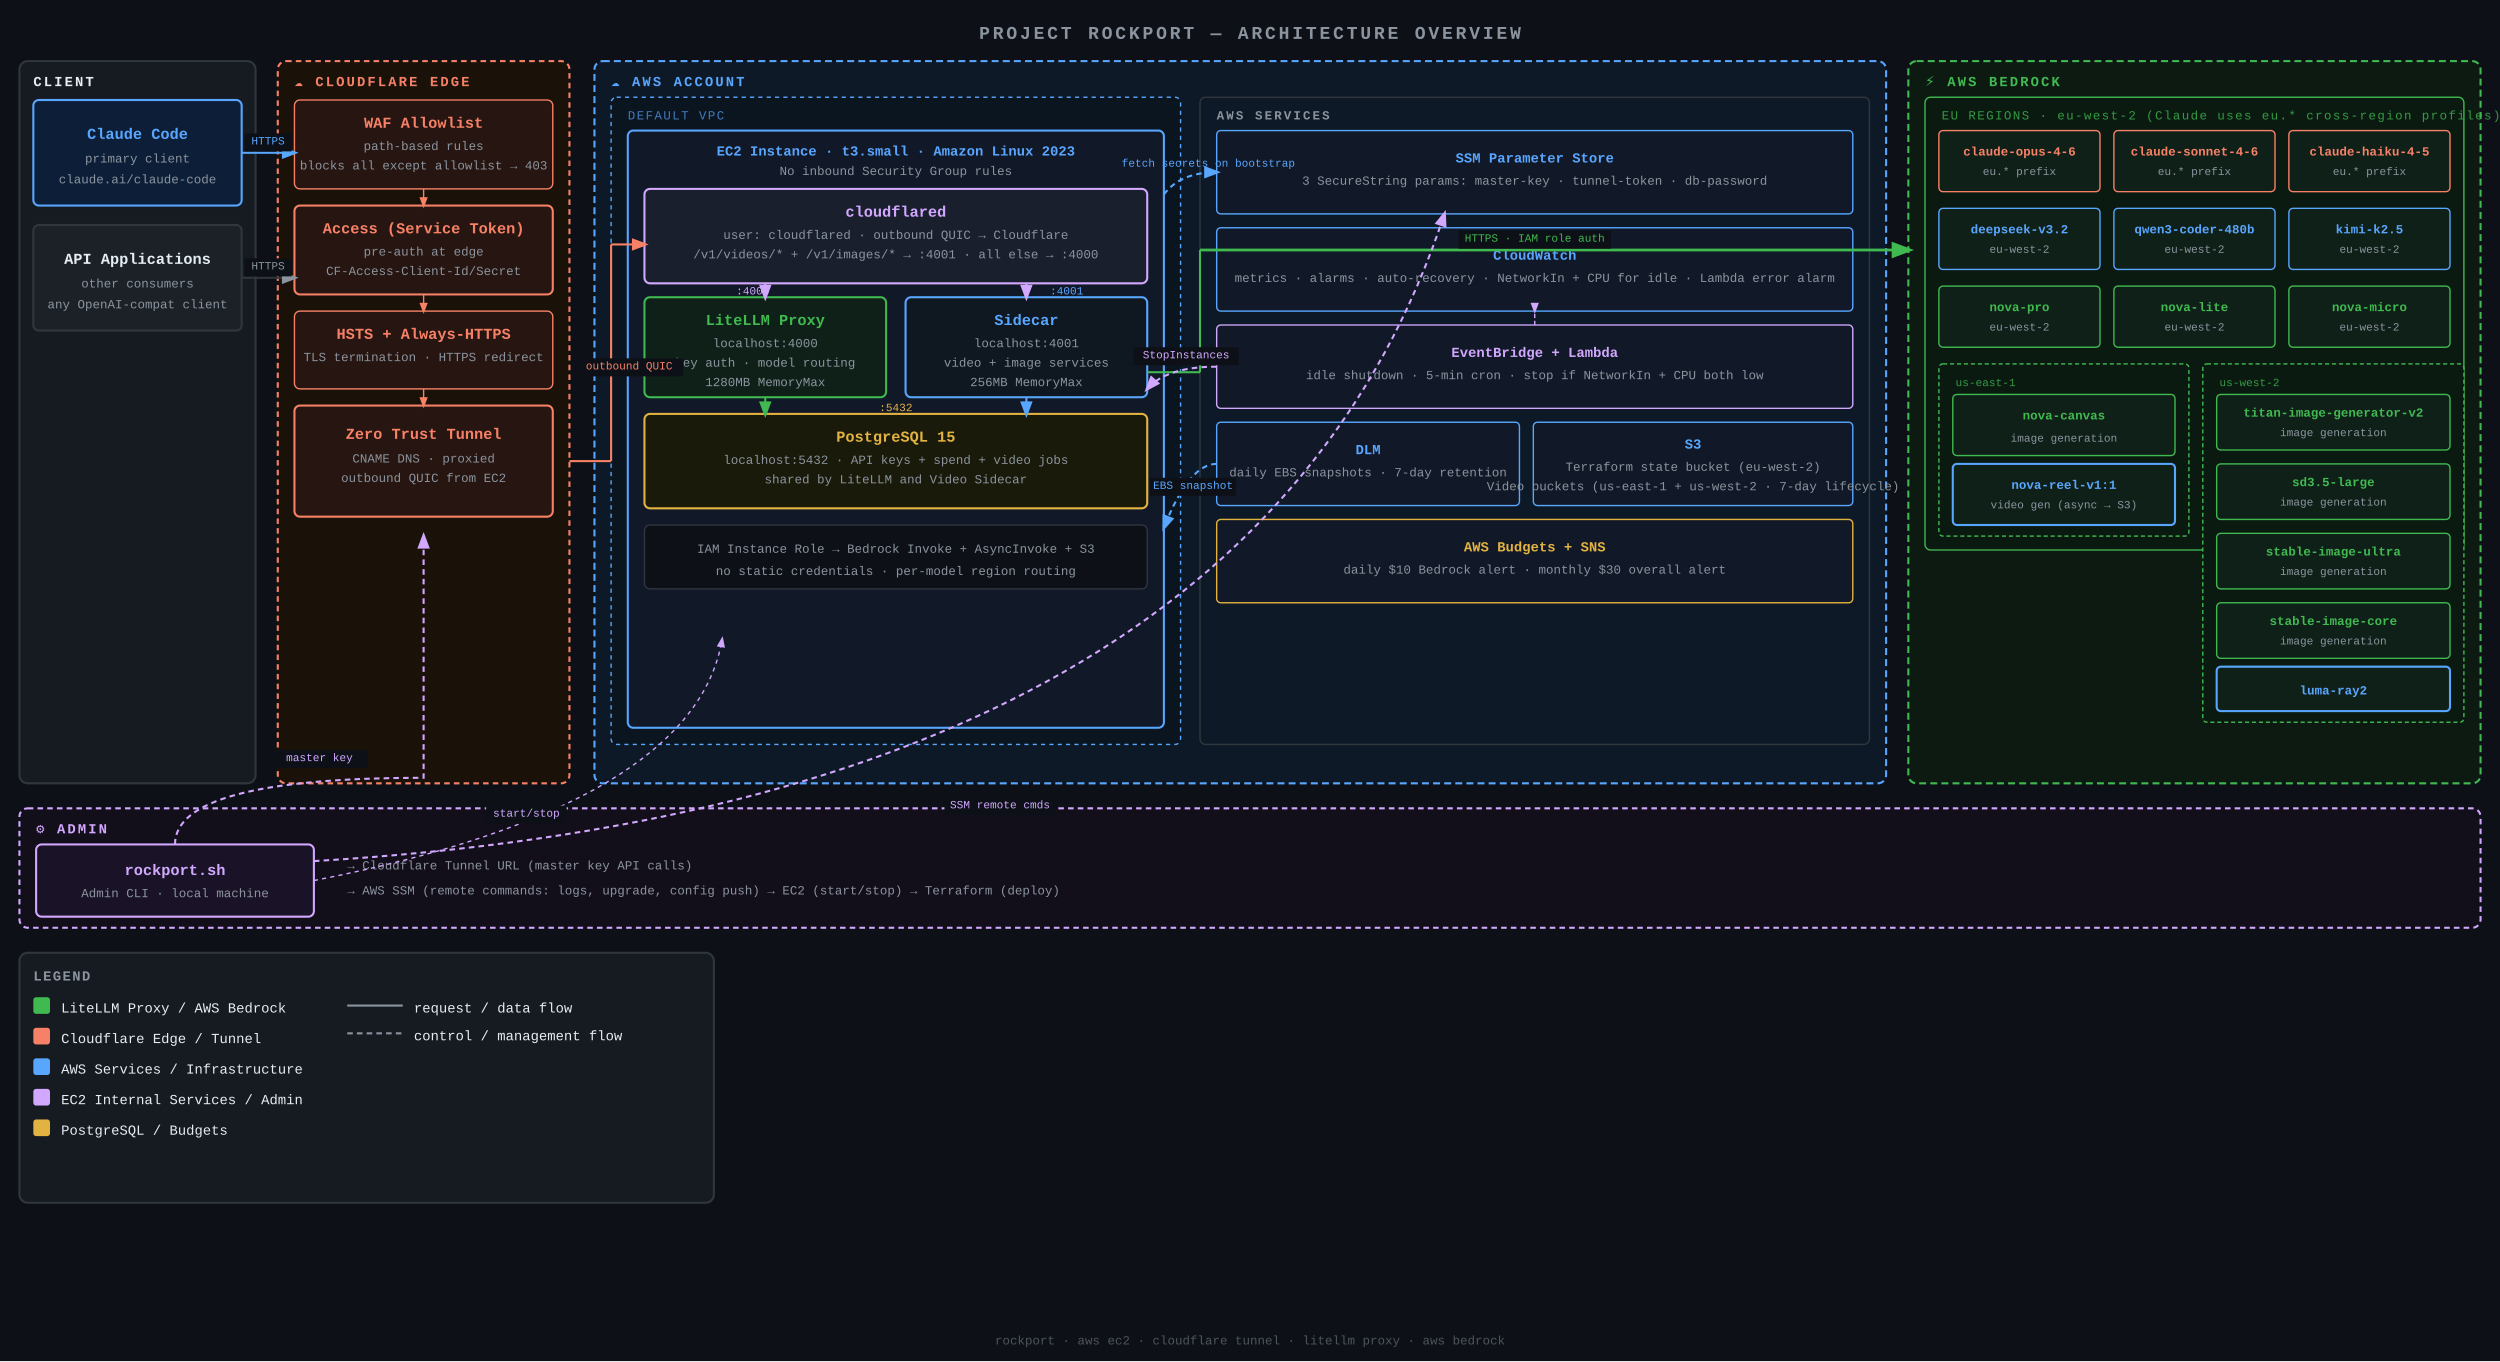
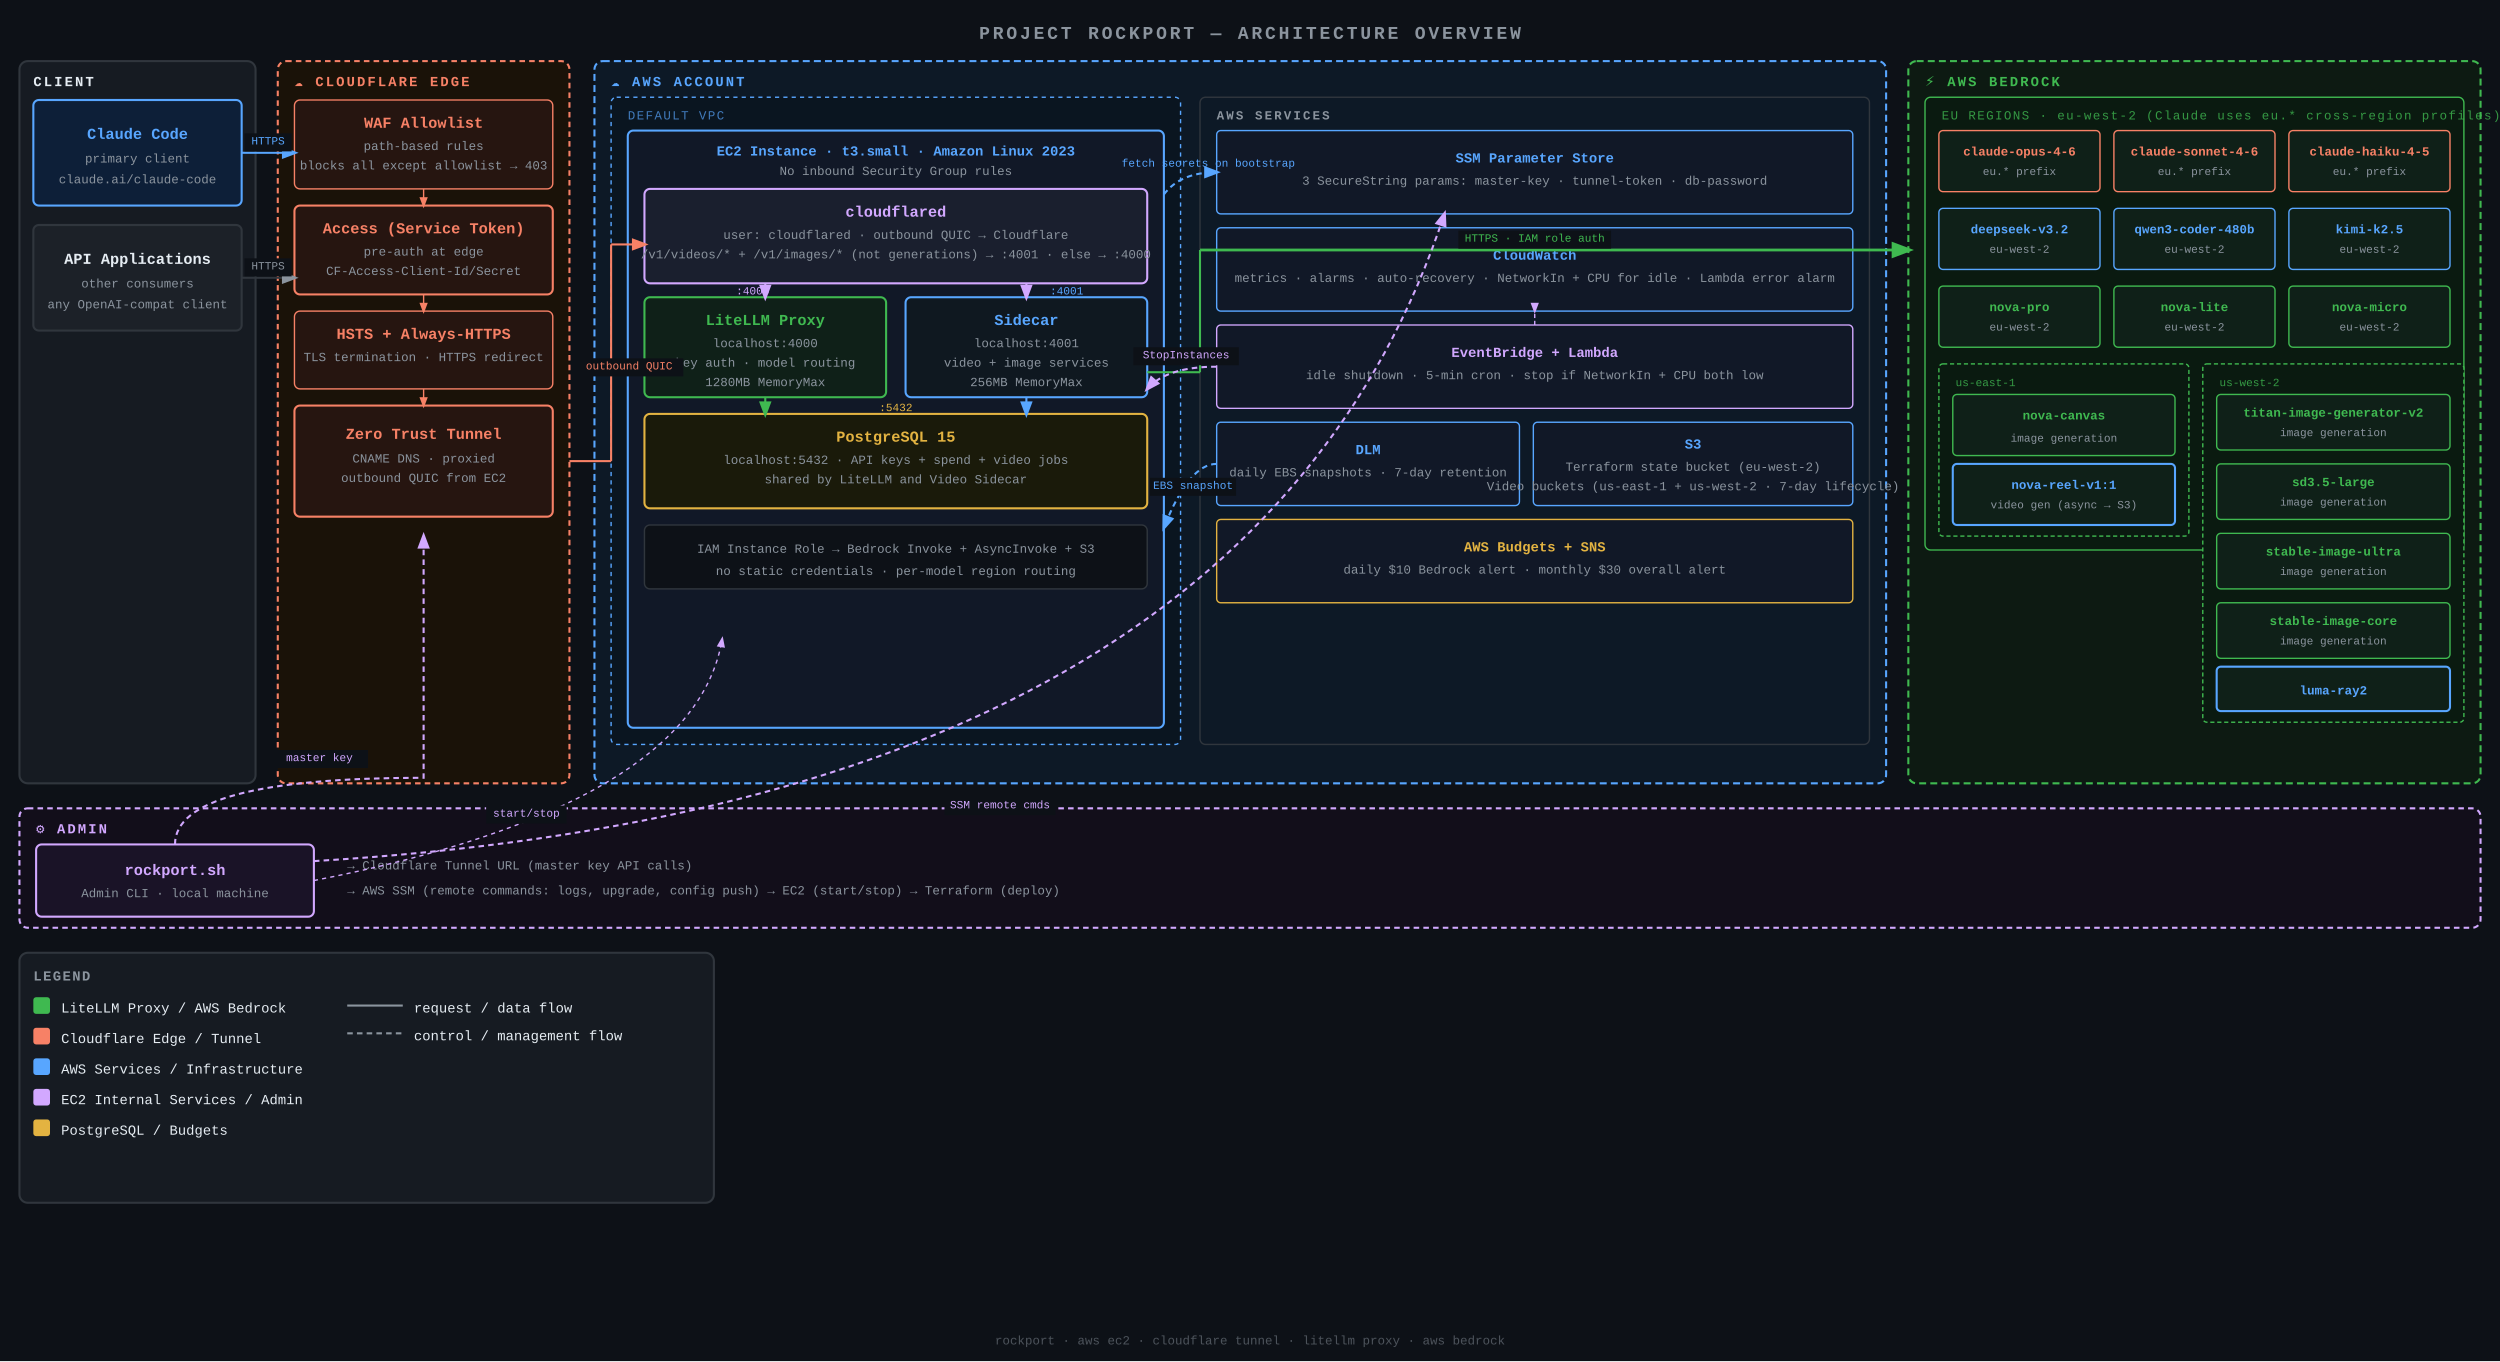
<svg xmlns="http://www.w3.org/2000/svg" viewBox="0 0 1800 980" width="1800" height="980" font-family="'Courier New', Courier, monospace">
  <defs>
    <marker id="ah" markerWidth="8" markerHeight="8" refX="6" refY="3" orient="auto">
      <path d="M0,0 L0,6 L8,3 z" fill="#8b949e" />
    </marker>
    <marker id="ah-blue" markerWidth="8" markerHeight="8" refX="6" refY="3" orient="auto">
      <path d="M0,0 L0,6 L8,3 z" fill="#58a6ff" />
    </marker>
    <marker id="ah-green" markerWidth="8" markerHeight="8" refX="6" refY="3" orient="auto">
      <path d="M0,0 L0,6 L8,3 z" fill="#3fb950" />
    </marker>
    <marker id="ah-orange" markerWidth="8" markerHeight="8" refX="6" refY="3" orient="auto">
      <path d="M0,0 L0,6 L8,3 z" fill="#f78166" />
    </marker>
    <marker id="ah-purple" markerWidth="8" markerHeight="8" refX="6" refY="3" orient="auto">
      <path d="M0,0 L0,6 L8,3 z" fill="#d2a8ff" />
    </marker>
  </defs>
  <rect width="1800" height="980" fill="#0d1117" />
  <text x="900" y="28" text-anchor="middle" fill="#8b949e" font-size="13" font-weight="bold" letter-spacing="2">PROJECT ROCKPORT — ARCHITECTURE OVERVIEW</text>
  <rect x="14" y="44" width="170" height="520" rx="6" fill="#161b22" stroke="#30363d" stroke-width="1.5" />
  <text x="24" y="62" fill="#e6edf3" font-size="10" font-weight="bold" letter-spacing="1.5">CLIENT</text>
  <rect x="24" y="72" width="150" height="76" rx="4" fill="#0d1f38" stroke="#58a6ff" stroke-width="1.5" />
  <text x="99" y="100" text-anchor="middle" fill="#58a6ff" font-size="11" font-weight="bold">Claude Code</text>
  <text x="99" y="117" text-anchor="middle" fill="#8b949e" font-size="9">primary client</text>
  <text x="99" y="132" text-anchor="middle" fill="#8b949e" font-size="9">claude.ai/claude-code</text>
  <rect x="24" y="162" width="150" height="76" rx="4" fill="#1c2128" stroke="#30363d" stroke-width="1.5" />
  <text x="99" y="190" text-anchor="middle" fill="#e6edf3" font-size="11" font-weight="bold">API Applications</text>
  <text x="99" y="207" text-anchor="middle" fill="#8b949e" font-size="9">other consumers</text>
  <text x="99" y="222" text-anchor="middle" fill="#8b949e" font-size="9">any OpenAI-compat client</text>
  <rect x="200" y="44" width="210" height="520" rx="6" fill="#1a1208" stroke="#f78166" stroke-width="1.5" stroke-dasharray="4,3" />
  <text x="212" y="62" fill="#f78166" font-size="10" font-weight="bold" letter-spacing="1.5">☁  CLOUDFLARE EDGE</text>
  <rect x="212" y="72" width="186" height="64" rx="4" fill="#261510" stroke="#f78166" stroke-width="1" />
  <text x="305" y="92" text-anchor="middle" fill="#f78166" font-size="11" font-weight="bold">WAF Allowlist</text>
  <text x="305" y="108" text-anchor="middle" fill="#8b949e" font-size="9">path-based rules</text>
  <text x="305" y="122" text-anchor="middle" fill="#8b949e" font-size="9">blocks all except allowlist → 403</text>
  <rect x="212" y="148" width="186" height="64" rx="4" fill="#261510" stroke="#f78166" stroke-width="1.5" />
  <text x="305" y="168" text-anchor="middle" fill="#f78166" font-size="11" font-weight="bold">Access (Service Token)</text>
  <text x="305" y="184" text-anchor="middle" fill="#8b949e" font-size="9">pre-auth at edge</text>
  <text x="305" y="198" text-anchor="middle" fill="#8b949e" font-size="9">CF-Access-Client-Id/Secret</text>
  <rect x="212" y="224" width="186" height="56" rx="4" fill="#261510" stroke="#f78166" stroke-width="1" />
  <text x="305" y="244" text-anchor="middle" fill="#f78166" font-size="11" font-weight="bold">HSTS + Always-HTTPS</text>
  <text x="305" y="260" text-anchor="middle" fill="#8b949e" font-size="9">TLS termination · HTTPS redirect</text>
  <rect x="212" y="292" width="186" height="80" rx="4" fill="#261510" stroke="#f78166" stroke-width="1.5" />
  <text x="305" y="316" text-anchor="middle" fill="#f78166" font-size="11" font-weight="bold">Zero Trust Tunnel</text>
  <text x="305" y="333" text-anchor="middle" fill="#8b949e" font-size="9">CNAME DNS · proxied</text>
  <text x="305" y="347" text-anchor="middle" fill="#8b949e" font-size="9">outbound QUIC from EC2</text>
  <rect x="428" y="44" width="930" height="520" rx="6" fill="#0d1926" stroke="#58a6ff" stroke-width="1.5" stroke-dasharray="5,3" />
  <text x="440" y="62" fill="#58a6ff" font-size="10" font-weight="bold" letter-spacing="1.5">☁  AWS ACCOUNT</text>
  <rect x="440" y="70" width="410" height="466" rx="4" fill="#0a1520" stroke="#58a6ff" stroke-width="1" stroke-dasharray="3,3" />
  <text x="452" y="86" fill="#58a6ff" font-size="9" letter-spacing="1" opacity="0.7">DEFAULT VPC</text>
  <rect x="452" y="94" width="386" height="430" rx="4" fill="#111827" stroke="#58a6ff" stroke-width="1.5" />
  <text x="645" y="112" text-anchor="middle" fill="#58a6ff" font-size="10" font-weight="bold">EC2 Instance · t3.small · Amazon Linux 2023</text>
  <text x="645" y="126" text-anchor="middle" fill="#8b949e" font-size="9">No inbound Security Group rules</text>
  <rect x="464" y="136" width="362" height="68" rx="4" fill="#1a1f2e" stroke="#d2a8ff" stroke-width="1.5" />
  <text x="645" y="156" text-anchor="middle" fill="#d2a8ff" font-size="11" font-weight="bold">cloudflared</text>
  <text x="645" y="172" text-anchor="middle" fill="#8b949e" font-size="9">user: cloudflared · outbound QUIC → Cloudflare</text>
-   <text x="645" y="186" text-anchor="middle" fill="#8b949e" font-size="9">/v1/videos/* + /v1/images/* → :4001 · all else → :4000</text>
+   <text x="645" y="186" text-anchor="middle" fill="#8b949e" font-size="9">/v1/videos/* + /v1/images/* (not generations) → :4001 · else → :4000</text>
  <rect x="464" y="214" width="174" height="72" rx="4" fill="#0f2018" stroke="#3fb950" stroke-width="1.5" />
  <text x="551" y="234" text-anchor="middle" fill="#3fb950" font-size="11" font-weight="bold">LiteLLM Proxy</text>
  <text x="551" y="250" text-anchor="middle" fill="#8b949e" font-size="9">localhost:4000</text>
  <text x="551" y="264" text-anchor="middle" fill="#8b949e" font-size="9">key auth · model routing</text>
  <text x="551" y="278" text-anchor="middle" fill="#8b949e" font-size="9">1280MB MemoryMax</text>
  <rect x="652" y="214" width="174" height="72" rx="4" fill="#0f1820" stroke="#58a6ff" stroke-width="1.5" />
  <text x="739" y="234" text-anchor="middle" fill="#58a6ff" font-size="11" font-weight="bold">Sidecar</text>
  <text x="739" y="250" text-anchor="middle" fill="#8b949e" font-size="9">localhost:4001</text>
  <text x="739" y="264" text-anchor="middle" fill="#8b949e" font-size="9">video + image services</text>
  <text x="739" y="278" text-anchor="middle" fill="#8b949e" font-size="9">256MB MemoryMax</text>
  <rect x="464" y="298" width="362" height="68" rx="4" fill="#1a1a0a" stroke="#e3b341" stroke-width="1.5" />
  <text x="645" y="318" text-anchor="middle" fill="#e3b341" font-size="11" font-weight="bold">PostgreSQL 15</text>
  <text x="645" y="334" text-anchor="middle" fill="#8b949e" font-size="9">localhost:5432 · API keys + spend + video jobs</text>
  <text x="645" y="348" text-anchor="middle" fill="#8b949e" font-size="9">shared by LiteLLM and Video Sidecar</text>
  <rect x="464" y="378" width="362" height="46" rx="4" fill="#0d1117" stroke="#30363d" stroke-width="1" />
  <text x="645" y="398" text-anchor="middle" fill="#8b949e" font-size="9">IAM Instance Role → Bedrock Invoke + AsyncInvoke + S3</text>
  <text x="645" y="414" text-anchor="middle" fill="#8b949e" font-size="9">no static credentials · per-model region routing</text>
  <rect x="864" y="70" width="482" height="466" rx="4" fill="#0d1926" stroke="#30363d" stroke-width="1" />
  <text x="876" y="86" fill="#8b949e" font-size="9" font-weight="bold" letter-spacing="1.5">AWS SERVICES</text>
  <rect x="876" y="94" width="458" height="60" rx="3" fill="#111827" stroke="#58a6ff" stroke-width="1" />
  <text x="1105" y="117" text-anchor="middle" fill="#58a6ff" font-size="10" font-weight="bold">SSM Parameter Store</text>
  <text x="1105" y="133" text-anchor="middle" fill="#8b949e" font-size="9">3 SecureString params: master-key · tunnel-token · db-password</text>
  <rect x="876" y="164" width="458" height="60" rx="3" fill="#111827" stroke="#58a6ff" stroke-width="1" />
  <text x="1105" y="187" text-anchor="middle" fill="#58a6ff" font-size="10" font-weight="bold">CloudWatch</text>
  <text x="1105" y="203" text-anchor="middle" fill="#8b949e" font-size="9">metrics · alarms · auto-recovery · NetworkIn + CPU for idle · Lambda error alarm</text>
  <rect x="876" y="234" width="458" height="60" rx="3" fill="#111827" stroke="#d2a8ff" stroke-width="1" />
  <text x="1105" y="257" text-anchor="middle" fill="#d2a8ff" font-size="10" font-weight="bold">EventBridge + Lambda</text>
  <text x="1105" y="273" text-anchor="middle" fill="#8b949e" font-size="9">idle shutdown · 5-min cron · stop if NetworkIn + CPU both low</text>
  <rect x="876" y="304" width="218" height="60" rx="3" fill="#111827" stroke="#58a6ff" stroke-width="1" />
  <text x="985" y="327" text-anchor="middle" fill="#58a6ff" font-size="10" font-weight="bold">DLM</text>
  <text x="985" y="343" text-anchor="middle" fill="#8b949e" font-size="9">daily EBS snapshots · 7-day retention</text>
  <rect x="1104" y="304" width="230" height="60" rx="3" fill="#111827" stroke="#58a6ff" stroke-width="1" />
  <text x="1219" y="323" text-anchor="middle" fill="#58a6ff" font-size="10" font-weight="bold">S3</text>
  <text x="1219" y="339" text-anchor="middle" fill="#8b949e" font-size="9">Terraform state bucket (eu-west-2)</text>
  <text x="1219" y="353" text-anchor="middle" fill="#8b949e" font-size="9">Video buckets (us-east-1 + us-west-2 · 7-day lifecycle)</text>
  <rect x="876" y="374" width="458" height="60" rx="3" fill="#111827" stroke="#e3b341" stroke-width="1" />
  <text x="1105" y="397" text-anchor="middle" fill="#e3b341" font-size="10" font-weight="bold">AWS Budgets + SNS</text>
  <text x="1105" y="413" text-anchor="middle" fill="#8b949e" font-size="9">daily $10 Bedrock alert · monthly $30 overall alert</text>
  <rect x="1374" y="44" width="412" height="520" rx="6" fill="#0d1a12" stroke="#3fb950" stroke-width="1.5" stroke-dasharray="5,3" />
  <text x="1386" y="62" fill="#3fb950" font-size="10" font-weight="bold" letter-spacing="1.5">⚡  AWS BEDROCK</text>
  <rect x="1386" y="70" width="388" height="326" rx="4" fill="#0a1a10" stroke="#3fb950" stroke-width="1" />
  <text x="1398" y="86" fill="#3fb950" font-size="9" letter-spacing="1" opacity="0.8">EU REGIONS · eu-west-2 (Claude uses eu.* cross-region profiles)</text>
  <rect x="1396" y="94" width="116" height="44" rx="3" fill="#0f2018" stroke="#f78166" stroke-width="1" />
  <text x="1454" y="112" text-anchor="middle" fill="#f78166" font-size="9" font-weight="bold">claude-opus-4-6</text>
  <text x="1454" y="126" text-anchor="middle" fill="#8b949e" font-size="8">eu.* prefix</text>
  <rect x="1522" y="94" width="116" height="44" rx="3" fill="#0f2018" stroke="#f78166" stroke-width="1" />
  <text x="1580" y="112" text-anchor="middle" fill="#f78166" font-size="9" font-weight="bold">claude-sonnet-4-6</text>
  <text x="1580" y="126" text-anchor="middle" fill="#8b949e" font-size="8">eu.* prefix</text>
  <rect x="1648" y="94" width="116" height="44" rx="3" fill="#0f2018" stroke="#f78166" stroke-width="1" />
  <text x="1706" y="112" text-anchor="middle" fill="#f78166" font-size="9" font-weight="bold">claude-haiku-4-5</text>
  <text x="1706" y="126" text-anchor="middle" fill="#8b949e" font-size="8">eu.* prefix</text>
  <rect x="1396" y="150" width="116" height="44" rx="3" fill="#0f2018" stroke="#58a6ff" stroke-width="1" />
  <text x="1454" y="168" text-anchor="middle" fill="#58a6ff" font-size="9" font-weight="bold">deepseek-v3.2</text>
  <text x="1454" y="182" text-anchor="middle" fill="#8b949e" font-size="8">eu-west-2</text>
  <rect x="1522" y="150" width="116" height="44" rx="3" fill="#0f2018" stroke="#58a6ff" stroke-width="1" />
  <text x="1580" y="168" text-anchor="middle" fill="#58a6ff" font-size="9" font-weight="bold">qwen3-coder-480b</text>
  <text x="1580" y="182" text-anchor="middle" fill="#8b949e" font-size="8">eu-west-2</text>
  <rect x="1648" y="150" width="116" height="44" rx="3" fill="#0f2018" stroke="#58a6ff" stroke-width="1" />
  <text x="1706" y="168" text-anchor="middle" fill="#58a6ff" font-size="9" font-weight="bold">kimi-k2.5</text>
  <text x="1706" y="182" text-anchor="middle" fill="#8b949e" font-size="8">eu-west-2</text>
  <rect x="1396" y="206" width="116" height="44" rx="3" fill="#0f2018" stroke="#3fb950" stroke-width="1" />
  <text x="1454" y="224" text-anchor="middle" fill="#3fb950" font-size="9" font-weight="bold">nova-pro</text>
  <text x="1454" y="238" text-anchor="middle" fill="#8b949e" font-size="8">eu-west-2</text>
  <rect x="1522" y="206" width="116" height="44" rx="3" fill="#0f2018" stroke="#3fb950" stroke-width="1" />
  <text x="1580" y="224" text-anchor="middle" fill="#3fb950" font-size="9" font-weight="bold">nova-lite</text>
  <text x="1580" y="238" text-anchor="middle" fill="#8b949e" font-size="8">eu-west-2</text>
  <rect x="1648" y="206" width="116" height="44" rx="3" fill="#0f2018" stroke="#3fb950" stroke-width="1" />
  <text x="1706" y="224" text-anchor="middle" fill="#3fb950" font-size="9" font-weight="bold">nova-micro</text>
  <text x="1706" y="238" text-anchor="middle" fill="#8b949e" font-size="8">eu-west-2</text>
  <rect x="1396" y="262" width="180" height="124" rx="3" fill="#0a1a10" stroke="#3fb950" stroke-width="1" stroke-dasharray="3,2" />
  <text x="1408" y="278" fill="#3fb950" font-size="8" opacity="0.8">us-east-1</text>
  <rect x="1406" y="284" width="160" height="44" rx="3" fill="#0f2018" stroke="#3fb950" stroke-width="1" />
  <text x="1486" y="302" text-anchor="middle" fill="#3fb950" font-size="9" font-weight="bold">nova-canvas</text>
  <text x="1486" y="318" text-anchor="middle" fill="#8b949e" font-size="8">image generation</text>
  <rect x="1406" y="334" width="160" height="44" rx="3" fill="#0f2018" stroke="#58a6ff" stroke-width="1.5" />
  <text x="1486" y="352" text-anchor="middle" fill="#58a6ff" font-size="9" font-weight="bold">nova-reel-v1:1</text>
  <text x="1486" y="366" text-anchor="middle" fill="#8b949e" font-size="8">video gen (async → S3)</text>
  <rect x="1586" y="262" width="188" height="258" rx="3" fill="#0a1a10" stroke="#3fb950" stroke-width="1" stroke-dasharray="3,2" />
  <text x="1598" y="278" fill="#3fb950" font-size="8" opacity="0.8">us-west-2</text>
  <rect x="1596" y="284" width="168" height="40" rx="3" fill="#0f2018" stroke="#3fb950" stroke-width="1" />
  <text x="1680" y="300" text-anchor="middle" fill="#3fb950" font-size="9" font-weight="bold">titan-image-generator-v2</text>
  <text x="1680" y="314" text-anchor="middle" fill="#8b949e" font-size="8">image generation</text>
  <rect x="1596" y="334" width="168" height="40" rx="3" fill="#0f2018" stroke="#3fb950" stroke-width="1" />
  <text x="1680" y="350" text-anchor="middle" fill="#3fb950" font-size="9" font-weight="bold">sd3.5-large</text>
  <text x="1680" y="364" text-anchor="middle" fill="#8b949e" font-size="8">image generation</text>
  <rect x="1596" y="384" width="168" height="40" rx="3" fill="#0f2018" stroke="#3fb950" stroke-width="1" />
  <text x="1680" y="400" text-anchor="middle" fill="#3fb950" font-size="9" font-weight="bold">stable-image-ultra</text>
  <text x="1680" y="414" text-anchor="middle" fill="#8b949e" font-size="8">image generation</text>
  <rect x="1596" y="434" width="168" height="40" rx="3" fill="#0f2018" stroke="#3fb950" stroke-width="1" />
  <text x="1680" y="450" text-anchor="middle" fill="#3fb950" font-size="9" font-weight="bold">stable-image-core</text>
  <text x="1680" y="464" text-anchor="middle" fill="#8b949e" font-size="8">image generation</text>
  <rect x="1596" y="480" width="168" height="32" rx="3" fill="#0f2018" stroke="#58a6ff" stroke-width="1.5" />
  <text x="1680" y="500" text-anchor="middle" fill="#58a6ff" font-size="9" font-weight="bold">luma-ray2</text>
  <rect x="14" y="582" width="1772" height="86" rx="6" fill="#120e1a" stroke="#d2a8ff" stroke-width="1.5" stroke-dasharray="4,3" />
  <text x="26" y="600" fill="#d2a8ff" font-size="10" font-weight="bold" letter-spacing="1.5">⚙  ADMIN</text>
  <rect x="26" y="608" width="200" height="52" rx="4" fill="#1a1327" stroke="#d2a8ff" stroke-width="1.5" />
  <text x="126" y="630" text-anchor="middle" fill="#d2a8ff" font-size="11" font-weight="bold">rockport.sh</text>
  <text x="126" y="646" text-anchor="middle" fill="#8b949e" font-size="9">Admin CLI · local machine</text>
  <text x="250" y="626" fill="#8b949e" font-size="9">→  Cloudflare Tunnel URL (master key API calls)</text>
  <text x="250" y="644" fill="#8b949e" font-size="9">→  AWS SSM (remote commands: logs, upgrade, config push)   →  EC2 (start/stop)   →  Terraform (deploy)</text>
  <line x1="174" y1="110" x2="212" y2="110" stroke="#58a6ff" stroke-width="1.5" marker-end="url(#ah-blue)" />
  <rect x="176" y="96" width="34" height="13" fill="#0d1117" />
  <text x="193" y="104" text-anchor="middle" fill="#58a6ff" font-size="8">HTTPS</text>
  <line x1="174" y1="200" x2="212" y2="200" stroke="#30363d" stroke-width="1.5" marker-end="url(#ah)" />
  <rect x="176" y="186" width="34" height="13" fill="#0d1117" />
  <text x="193" y="194" text-anchor="middle" fill="#8b949e" font-size="8">HTTPS</text>
  <line x1="305" y1="136" x2="305" y2="148" stroke="#f78166" stroke-width="1" marker-end="url(#ah-orange)" />
  <line x1="305" y1="212" x2="305" y2="224" stroke="#f78166" stroke-width="1" marker-end="url(#ah-orange)" />
  <line x1="305" y1="280" x2="305" y2="292" stroke="#f78166" stroke-width="1" marker-end="url(#ah-orange)" />
  <line x1="410" y1="332" x2="440" y2="332" stroke="#f78166" stroke-width="1.5" />
  <line x1="440" y1="332" x2="440" y2="176" stroke="#f78166" stroke-width="1.5" />
  <line x1="440" y1="176" x2="464" y2="176" stroke="#f78166" stroke-width="1.5" marker-end="url(#ah-orange)" />
  <rect x="414" y="258" width="78" height="13" fill="#0d1117" />
  <text x="453" y="266" text-anchor="middle" fill="#f78166" font-size="8">outbound QUIC</text>
  <line x1="551" y1="204" x2="551" y2="214" stroke="#d2a8ff" stroke-width="1.5" marker-end="url(#ah-purple)" />
  <text x="530" y="212" fill="#d2a8ff" font-size="8">:4000</text>
  <line x1="739" y1="204" x2="739" y2="214" stroke="#d2a8ff" stroke-width="1.5" marker-end="url(#ah-purple)" />
  <text x="756" y="212" fill="#58a6ff" font-size="8">:4001</text>
  <line x1="551" y1="286" x2="551" y2="298" stroke="#3fb950" stroke-width="1.5" marker-end="url(#ah-green)" />
  <line x1="739" y1="286" x2="739" y2="298" stroke="#58a6ff" stroke-width="1.5" marker-end="url(#ah-blue)" />
  <text x="645" y="296" text-anchor="middle" fill="#e3b341" font-size="8">:5432</text>
  <line x1="826" y1="268" x2="864" y2="268" stroke="#3fb950" stroke-width="1.5" />
  <line x1="864" y1="268" x2="864" y2="180" stroke="#3fb950" stroke-width="1.5" stroke-dasharray="1,0" />
  <line x1="864" y1="180" x2="1374" y2="180" stroke="#3fb950" stroke-width="2" marker-end="url(#ah-green)" />
  <rect x="1050" y="166" width="110" height="13" fill="#0d1117" />
  <text x="1105" y="174" text-anchor="middle" fill="#3fb950" font-size="8">HTTPS · IAM role auth</text>
  <path d="M 838 140 Q 850 124 876 124" stroke="#58a6ff" stroke-width="1.5" stroke-dasharray="4,3" fill="none" marker-end="url(#ah-blue)" />
  <text x="870" y="120" text-anchor="middle" fill="#58a6ff" font-size="8">fetch secrets on bootstrap</text>
  <path d="M 1105 234 Q 1105 214 1105 224" stroke="#d2a8ff" stroke-width="1" stroke-dasharray="3,2" fill="none" marker-end="url(#ah-purple)" />
  <path d="M 876 264 Q 840 264 826 280" stroke="#d2a8ff" stroke-width="1.5" stroke-dasharray="4,3" fill="none" marker-end="url(#ah-purple)" />
  <rect x="816" y="250" width="76" height="13" fill="#0d1117" />
  <text x="854" y="258" text-anchor="middle" fill="#d2a8ff" font-size="8">StopInstances</text>
  <path d="M 876 334 Q 856 334 838 380" stroke="#58a6ff" stroke-width="1.5" stroke-dasharray="4,3" fill="none" marker-end="url(#ah-blue)" />
  <rect x="828" y="344" width="62" height="13" fill="#0d1117" />
  <text x="859" y="352" text-anchor="middle" fill="#58a6ff" font-size="8">EBS snapshot</text>
  <path d="M 126 608 Q 126 560 305 560 Q 305 440 305 386" stroke="#d2a8ff" stroke-width="1.5" stroke-dasharray="4,3" fill="none" marker-end="url(#ah-purple)" />
  <rect x="195" y="540" width="70" height="13" fill="#0d1117" />
  <text x="230" y="548" text-anchor="middle" fill="#d2a8ff" font-size="8">master key</text>
  <path d="M 226 620 Q 900 580 1040 154" stroke="#d2a8ff" stroke-width="1.5" stroke-dasharray="4,3" fill="none" marker-end="url(#ah-purple)" />
  <rect x="680" y="574" width="80" height="13" fill="#0d1117" />
  <text x="720" y="582" text-anchor="middle" fill="#d2a8ff" font-size="8">SSM remote cmds</text>
  <path d="M 226 634 Q 500 580 520 460" stroke="#d2a8ff" stroke-width="1" stroke-dasharray="3,3" fill="none" marker-end="url(#ah-purple)" />
  <rect x="350" y="580" width="58" height="13" fill="#0d1117" />
  <text x="379" y="588" text-anchor="middle" fill="#d2a8ff" font-size="8">start/stop</text>
  <rect x="14" y="686" width="500" height="180" rx="6" fill="#161b22" stroke="#30363d" stroke-width="1.5" />
  <text x="24" y="706" fill="#8b949e" font-size="10" font-weight="bold" letter-spacing="1">LEGEND</text>
  <rect x="24" y="718" width="12" height="12" rx="2" fill="#3fb950" />
  <text x="44" y="729" fill="#e6edf3" font-size="10">LiteLLM Proxy / AWS Bedrock</text>
  <rect x="24" y="740" width="12" height="12" rx="2" fill="#f78166" />
  <text x="44" y="751" fill="#e6edf3" font-size="10">Cloudflare Edge / Tunnel</text>
  <rect x="24" y="762" width="12" height="12" rx="2" fill="#58a6ff" />
  <text x="44" y="773" fill="#e6edf3" font-size="10">AWS Services / Infrastructure</text>
  <rect x="24" y="784" width="12" height="12" rx="2" fill="#d2a8ff" />
  <text x="44" y="795" fill="#e6edf3" font-size="10">EC2 Internal Services / Admin</text>
  <rect x="24" y="806" width="12" height="12" rx="2" fill="#e3b341" />
  <text x="44" y="817" fill="#e6edf3" font-size="10">PostgreSQL / Budgets</text>
  <line x1="250" y1="724" x2="290" y2="724" stroke="#8b949e" stroke-width="1.5" />
  <text x="298" y="729" fill="#e6edf3" font-size="10">request / data flow</text>
  <line x1="250" y1="744" x2="290" y2="744" stroke="#8b949e" stroke-width="1.5" stroke-dasharray="4,3" />
  <text x="298" y="749" fill="#e6edf3" font-size="10">control / management flow</text>
  <text x="900" y="968" text-anchor="middle" fill="#8b949e" font-size="9" opacity="0.5">rockport · aws ec2 · cloudflare tunnel · litellm proxy · aws bedrock</text>
</svg>
